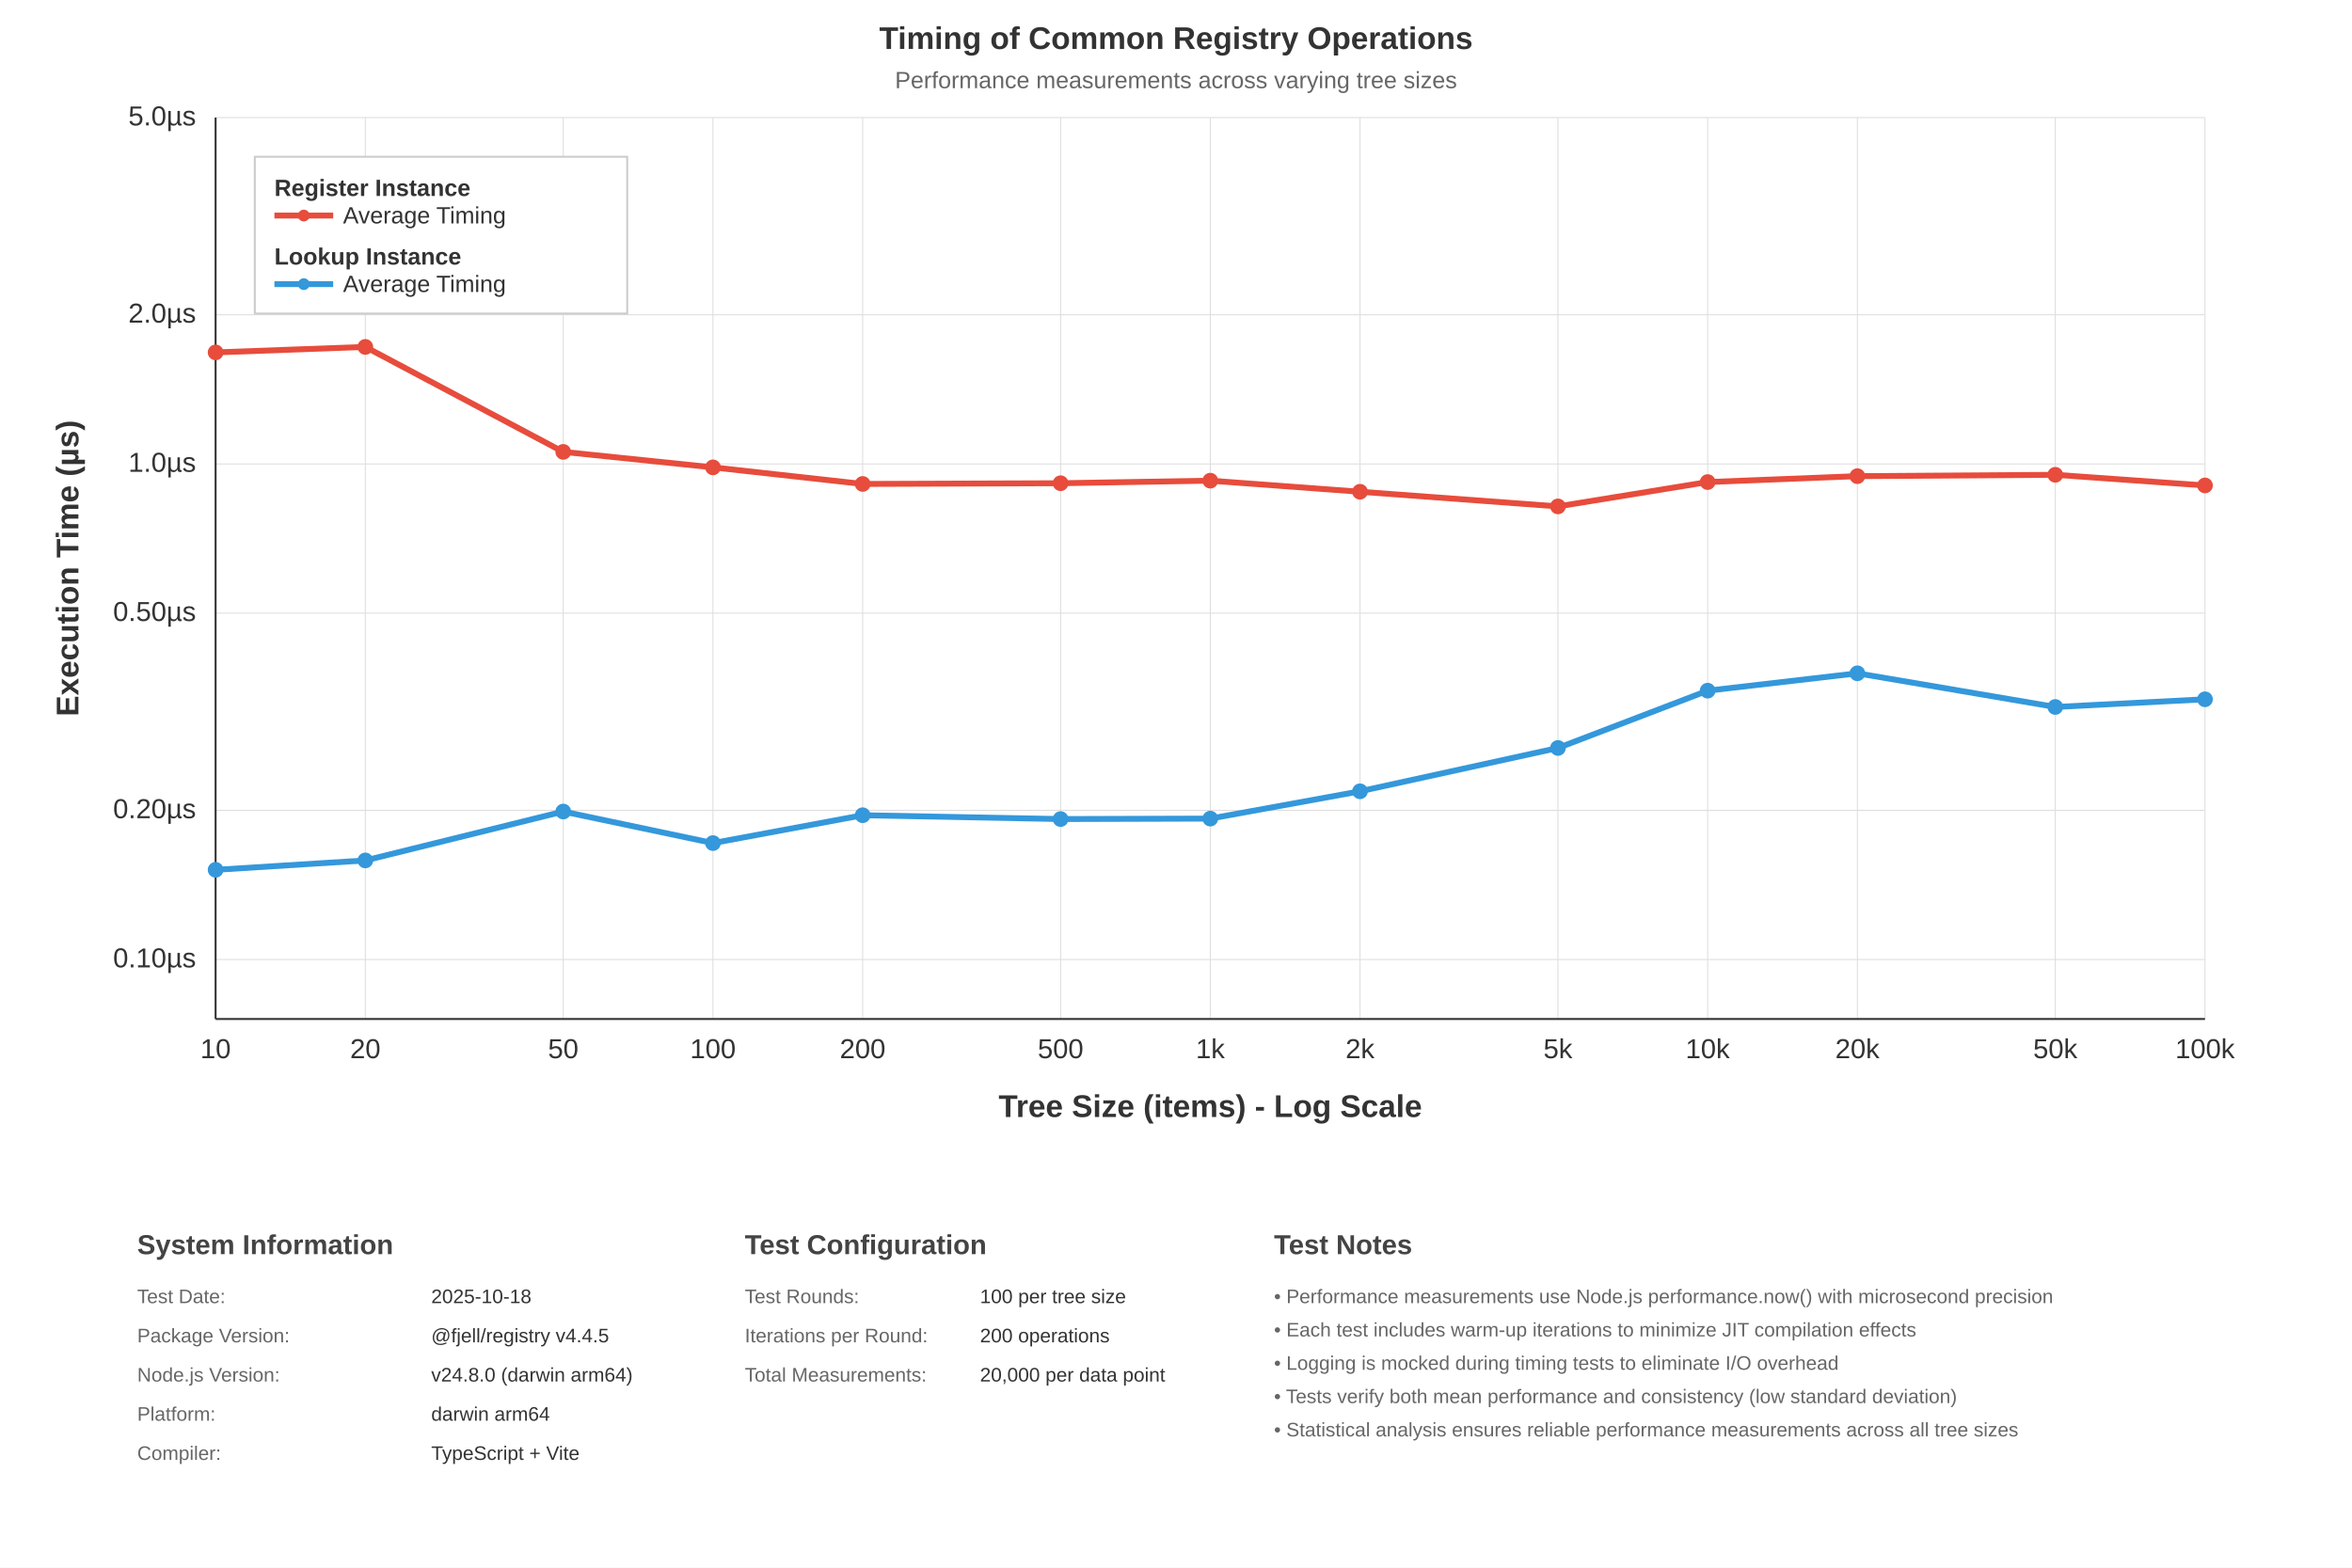
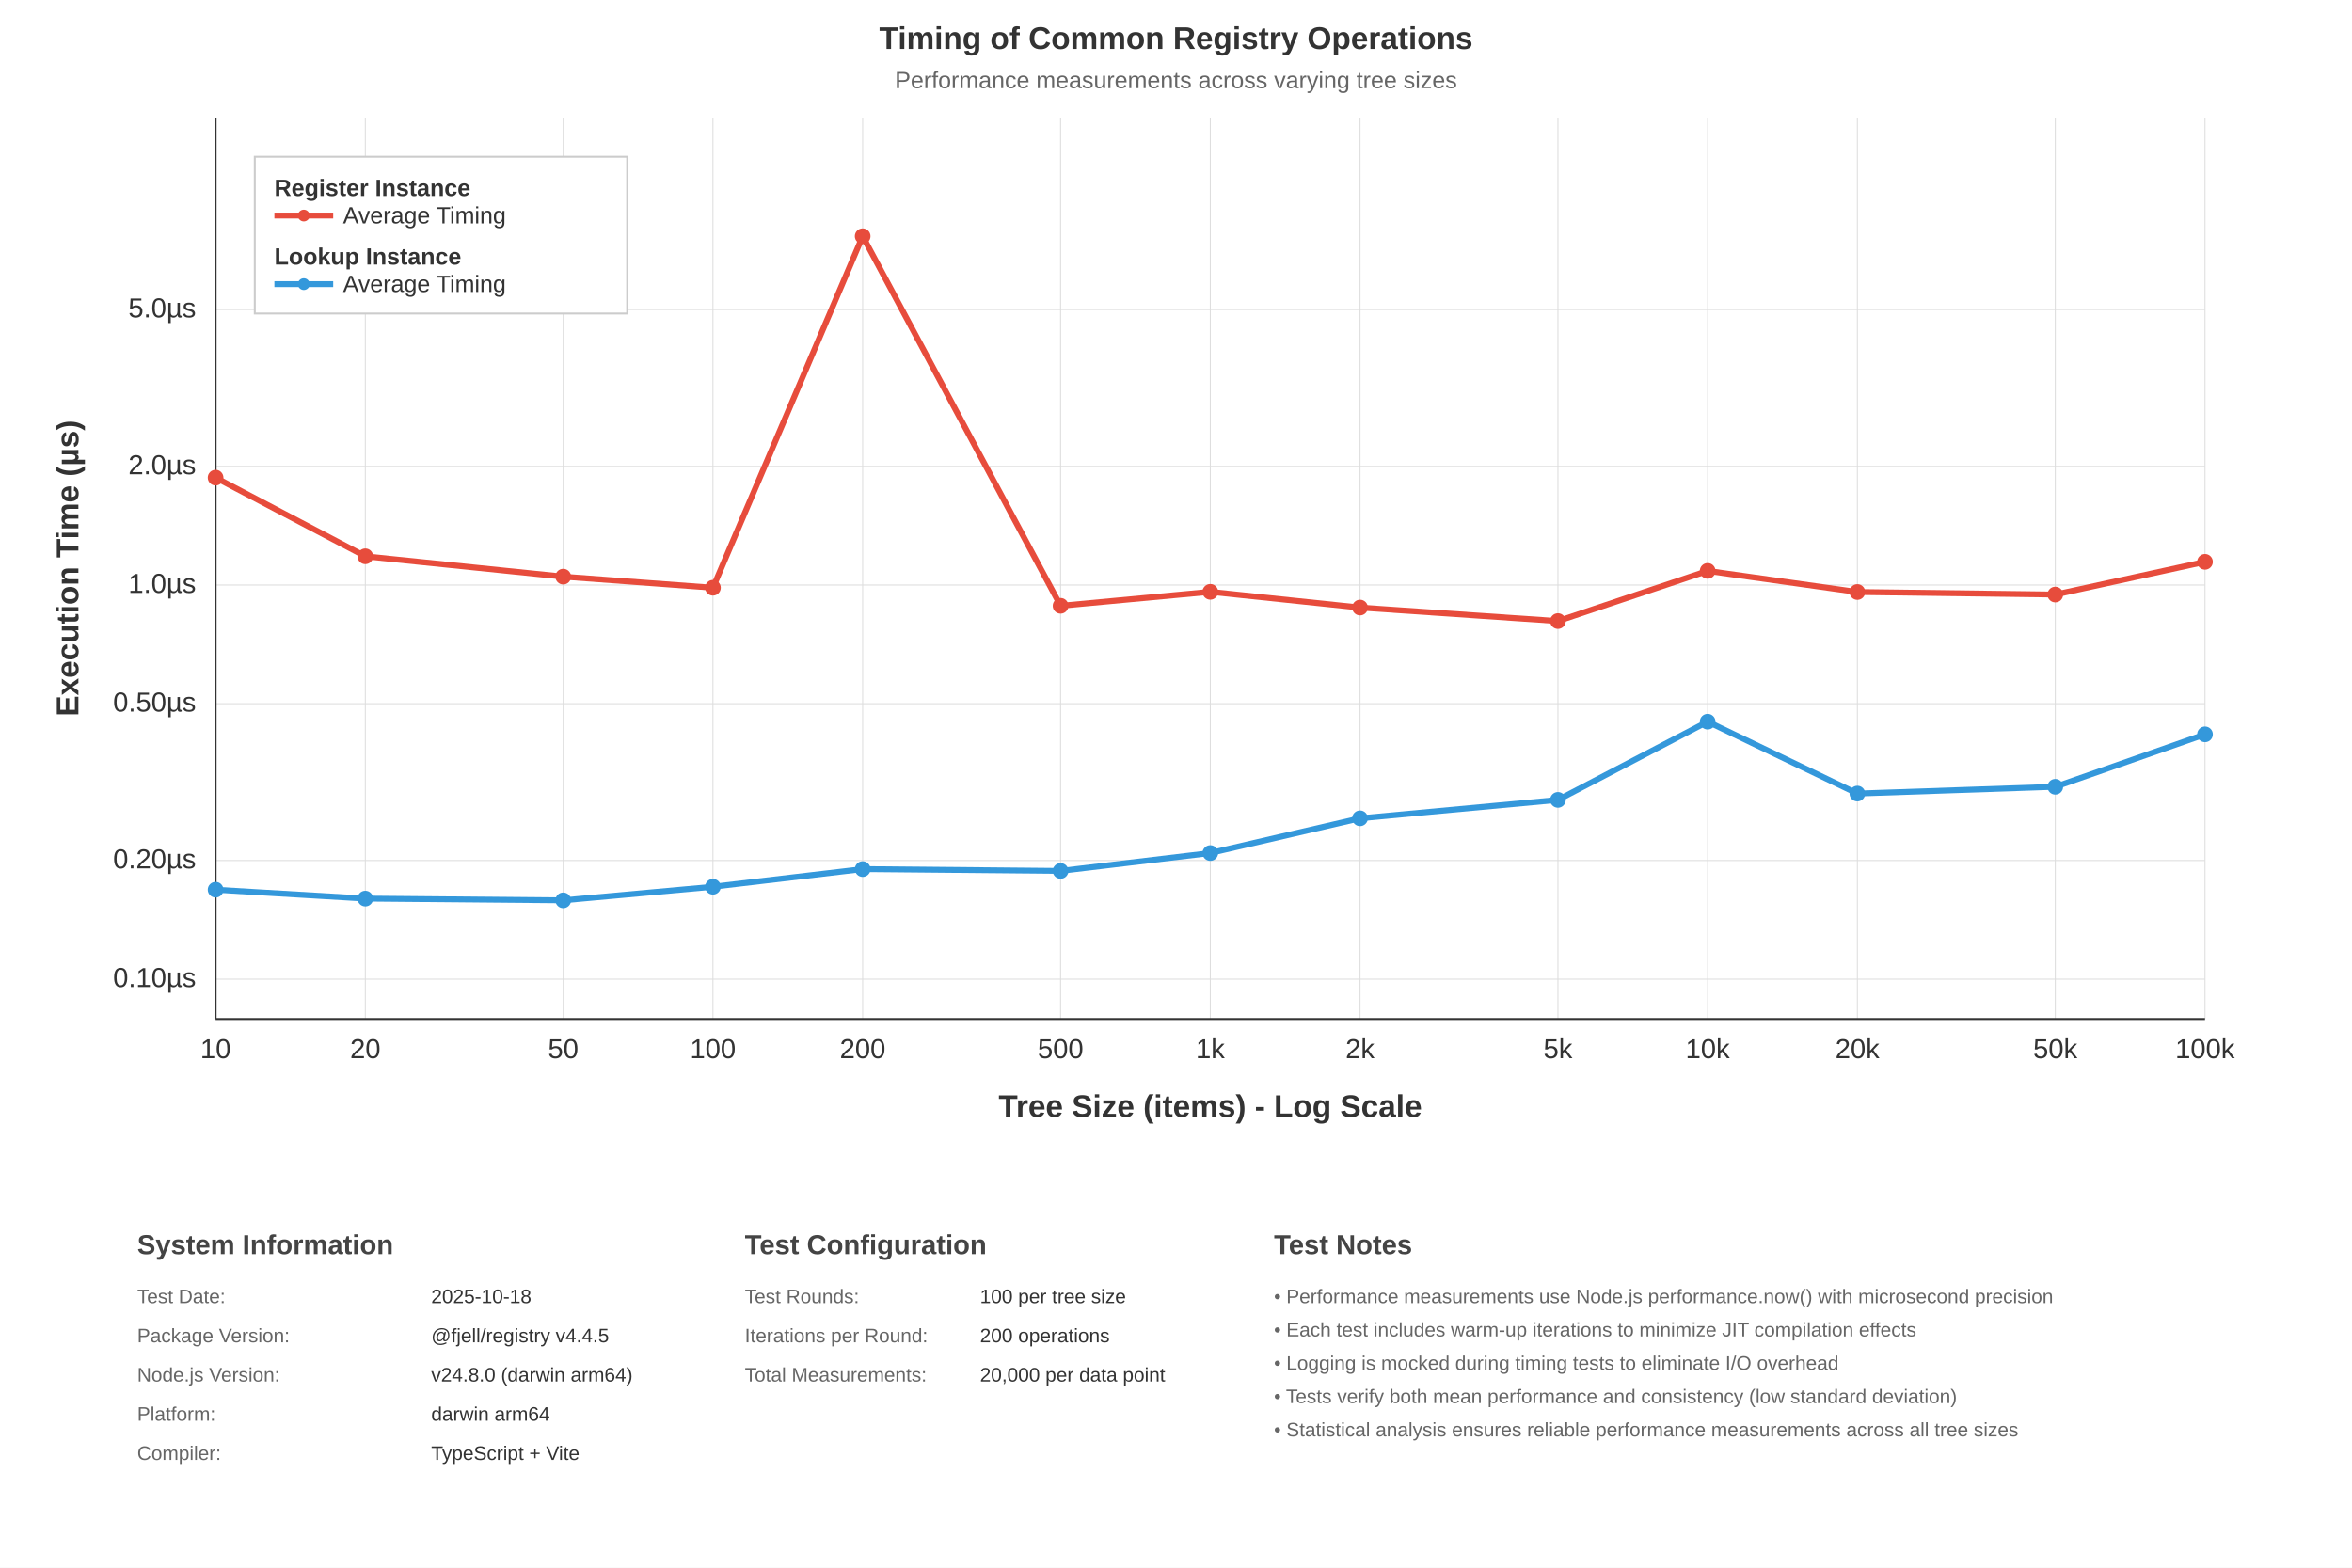
<svg xmlns="http://www.w3.org/2000/svg" width="1200" height="800">
  <style>
    .axis { stroke: #333; stroke-width: 1; }
    .grid { stroke: #ddd; stroke-width: 0.5; }
    .label { font-family: Arial, sans-serif; font-size: 14px; fill: #333; }
    .title { font-family: Arial, sans-serif; font-size: 16px; font-weight: bold; fill: #333; }
    .subtitle { font-family: Arial, sans-serif; font-size: 12px; fill: #666; }
    .register-mean { stroke: #e74c3c; stroke-width: 3; fill: none; }
    .lookup-mean { stroke: #3498db; stroke-width: 3; fill: none; }
    .register-band { fill: rgba(231, 76, 60, 0.2); stroke: #e74c3c; stroke-width: 1; }
    .lookup-band { fill: rgba(52, 152, 219, 0.2); stroke: #3498db; stroke-width: 1; }
    .register-dot { fill: #e74c3c; }
    .lookup-dot { fill: #3498db; }
    .legend { font-family: Arial, sans-serif; font-size: 12px; fill: #333; }
    .axis-title { font-family: Arial, sans-serif; font-size: 16px; font-weight: bold; fill: #333; }
    .metadata-title { font-family: Arial, sans-serif; font-size: 14px; font-weight: bold; fill: #333; }
    .metadata-section { font-family: Arial, sans-serif; font-size: 14px; font-weight: bold; fill: #444; }
    .metadata-label { font-family: Arial, sans-serif; font-size: 10px; fill: #666; }
    .metadata-value { font-family: Arial, sans-serif; font-size: 10px; fill: #333; }
  </style>
  <rect width="1200" height="800" fill="white" />
  <text x="600" y="25" text-anchor="middle" class="title">Timing of Common Registry Operations</text>
  <text x="600" y="45" text-anchor="middle" class="subtitle">Performance measurements across varying tree sizes</text>
  <g transform="translate(110,60)">
-     <line x1="0" y1="429.648" x2="1015" y2="429.648" class="grid" />
-     <text x="-10" y="433.648" text-anchor="end" class="label">0.10µs</text>
-     <line x1="0" y1="353.521" x2="1015" y2="353.521" class="grid" />
-     <text x="-10" y="357.521" text-anchor="end" class="label">0.20µs</text>
-     <line x1="0" y1="252.887" x2="1015" y2="252.887" class="grid" />
-     <text x="-10" y="256.887" text-anchor="end" class="label">0.50µs</text>
-     <line x1="0" y1="176.761" x2="1015" y2="176.761" class="grid" />
-     <text x="-10" y="180.761" text-anchor="end" class="label">1.0µs</text>
-     <line x1="0" y1="100.634" x2="1015" y2="100.634" class="grid" />
-     <text x="-10" y="104.634" text-anchor="end" class="label">2.0µs</text>
-     <line x1="0" y1="0" x2="1015" y2="0" class="grid" />
-     <text x="-10" y="4" text-anchor="end" class="label">5.0µs</text>
+     <line x1="0" y1="439.674" x2="1015" y2="439.674" class="grid" />
+     <text x="-10" y="443.674" text-anchor="end" class="label">0.10µs</text>
+     <line x1="0" y1="379.128" x2="1015" y2="379.128" class="grid" />
+     <text x="-10" y="383.128" text-anchor="end" class="label">0.20µs</text>
+     <line x1="0" y1="299.09" x2="1015" y2="299.09" class="grid" />
+     <text x="-10" y="303.09" text-anchor="end" class="label">0.50µs</text>
+     <line x1="0" y1="238.544" x2="1015" y2="238.544" class="grid" />
+     <text x="-10" y="242.544" text-anchor="end" class="label">1.0µs</text>
+     <line x1="0" y1="177.997" x2="1015" y2="177.997" class="grid" />
+     <text x="-10" y="181.997" text-anchor="end" class="label">2.0µs</text>
+     <line x1="0" y1="97.96" x2="1015" y2="97.96" class="grid" />
+     <text x="-10" y="101.96" text-anchor="end" class="label">5.0µs</text>
    <line x1="0" y1="0" x2="0" y2="460" class="grid" />
    <text x="0" y="480" text-anchor="middle" class="label">10</text>
    <line x1="76.386" y1="0" x2="76.386" y2="460" class="grid" />
    <text x="76.386" y="480" text-anchor="middle" class="label">20</text>
    <line x1="177.364" y1="0" x2="177.364" y2="460" class="grid" />
    <text x="177.364" y="480" text-anchor="middle" class="label">50</text>
    <line x1="253.75" y1="0" x2="253.75" y2="460" class="grid" />
    <text x="253.75" y="480" text-anchor="middle" class="label">100</text>
    <line x1="330.136" y1="0" x2="330.136" y2="460" class="grid" />
    <text x="330.136" y="480" text-anchor="middle" class="label">200</text>
    <line x1="431.114" y1="0" x2="431.114" y2="460" class="grid" />
    <text x="431.114" y="480" text-anchor="middle" class="label">500</text>
    <line x1="507.5" y1="0" x2="507.5" y2="460" class="grid" />
    <text x="507.5" y="480" text-anchor="middle" class="label">1k</text>
    <line x1="583.886" y1="0" x2="583.886" y2="460" class="grid" />
    <text x="583.886" y="480" text-anchor="middle" class="label">2k</text>
    <line x1="684.864" y1="0" x2="684.864" y2="460" class="grid" />
    <text x="684.864" y="480" text-anchor="middle" class="label">5k</text>
    <line x1="761.25" y1="0" x2="761.25" y2="460" class="grid" />
    <text x="761.25" y="480" text-anchor="middle" class="label">10k</text>
    <line x1="837.636" y1="0" x2="837.636" y2="460" class="grid" />
    <text x="837.636" y="480" text-anchor="middle" class="label">20k</text>
    <line x1="938.614" y1="0" x2="938.614" y2="460" class="grid" />
    <text x="938.614" y="480" text-anchor="middle" class="label">50k</text>
    <line x1="1015" y1="0" x2="1015" y2="460" class="grid" />
    <text x="1015" y="480" text-anchor="middle" class="label">100k</text>
    <line x1="0" y1="0" x2="0" y2="460" class="axis" />
    <line x1="0" y1="460" x2="1015" y2="460" class="axis" />
    <text x="507.5" y="510" text-anchor="middle" class="axis-title">Tree Size (items) - Log Scale</text>
    <text transform="rotate(-90,-70,230)" x="-70" y="230" text-anchor="middle" class="axis-title">Execution Time (µs)</text>
-     <path d="M 0 119.83 L 76.386 117.028 L 177.364 170.602 L 253.75 178.499 L 330.136 186.962 L 431.114 186.597 L 507.5 185.285 L 583.886 190.944 L 684.864 198.42 L 761.25 185.997 L 837.636 182.985 L 938.614 182.292 L 1015 187.721" class="register-mean" />
-     <path d="M 0 383.873 L 76.386 379.087 L 177.364 354.133 L 253.75 370.233 L 330.136 356.017 L 431.114 357.972 L 507.5 357.734 L 583.886 343.805 L 684.864 321.693 L 761.25 292.452 L 837.636 283.591 L 938.614 300.771 L 1015 296.853" class="lookup-mean" />
-     <circle cx="0" cy="119.83" r="4" class="register-dot" />
-     <circle cx="76.386" cy="117.028" r="4" class="register-dot" />
-     <circle cx="177.364" cy="170.602" r="4" class="register-dot" />
-     <circle cx="253.75" cy="178.499" r="4" class="register-dot" />
-     <circle cx="330.136" cy="186.962" r="4" class="register-dot" />
-     <circle cx="431.114" cy="186.597" r="4" class="register-dot" />
-     <circle cx="507.5" cy="185.285" r="4" class="register-dot" />
-     <circle cx="583.886" cy="190.944" r="4" class="register-dot" />
-     <circle cx="684.864" cy="198.42" r="4" class="register-dot" />
-     <circle cx="761.25" cy="185.997" r="4" class="register-dot" />
-     <circle cx="837.636" cy="182.985" r="4" class="register-dot" />
-     <circle cx="938.614" cy="182.292" r="4" class="register-dot" />
-     <circle cx="1015" cy="187.721" r="4" class="register-dot" />
-     <circle cx="0" cy="383.873" r="4" class="lookup-dot" />
-     <circle cx="76.386" cy="379.087" r="4" class="lookup-dot" />
-     <circle cx="177.364" cy="354.133" r="4" class="lookup-dot" />
-     <circle cx="253.75" cy="370.233" r="4" class="lookup-dot" />
-     <circle cx="330.136" cy="356.017" r="4" class="lookup-dot" />
-     <circle cx="431.114" cy="357.972" r="4" class="lookup-dot" />
-     <circle cx="507.5" cy="357.734" r="4" class="lookup-dot" />
-     <circle cx="583.886" cy="343.805" r="4" class="lookup-dot" />
-     <circle cx="684.864" cy="321.693" r="4" class="lookup-dot" />
-     <circle cx="761.25" cy="292.452" r="4" class="lookup-dot" />
-     <circle cx="837.636" cy="283.591" r="4" class="lookup-dot" />
-     <circle cx="938.614" cy="300.771" r="4" class="lookup-dot" />
-     <circle cx="1015" cy="296.853" r="4" class="lookup-dot" />
+     <path d="M 0 183.742 L 76.386 223.891 L 177.364 234.271 L 253.75 239.935 L 330.136 60.546 L 431.114 249.146 L 507.5 242.016 L 583.886 250.04 L 684.864 256.938 L 761.25 231.334 L 837.636 242.109 L 938.614 243.407 L 1015 226.712" class="register-mean" />
+     <path d="M 0 394.022 L 76.386 398.559 L 177.364 399.454 L 253.75 392.509 L 330.136 383.504 L 431.114 384.44 L 507.5 375.314 L 583.886 357.588 L 684.864 348.189 L 761.25 308.276 L 837.636 344.963 L 938.614 341.498 L 1015 314.747" class="lookup-mean" />
+     <circle cx="0" cy="183.742" r="4" class="register-dot" />
+     <circle cx="76.386" cy="223.891" r="4" class="register-dot" />
+     <circle cx="177.364" cy="234.271" r="4" class="register-dot" />
+     <circle cx="253.75" cy="239.935" r="4" class="register-dot" />
+     <circle cx="330.136" cy="60.546" r="4" class="register-dot" />
+     <circle cx="431.114" cy="249.146" r="4" class="register-dot" />
+     <circle cx="507.5" cy="242.016" r="4" class="register-dot" />
+     <circle cx="583.886" cy="250.04" r="4" class="register-dot" />
+     <circle cx="684.864" cy="256.938" r="4" class="register-dot" />
+     <circle cx="761.25" cy="231.334" r="4" class="register-dot" />
+     <circle cx="837.636" cy="242.109" r="4" class="register-dot" />
+     <circle cx="938.614" cy="243.407" r="4" class="register-dot" />
+     <circle cx="1015" cy="226.712" r="4" class="register-dot" />
+     <circle cx="0" cy="394.022" r="4" class="lookup-dot" />
+     <circle cx="76.386" cy="398.559" r="4" class="lookup-dot" />
+     <circle cx="177.364" cy="399.454" r="4" class="lookup-dot" />
+     <circle cx="253.75" cy="392.509" r="4" class="lookup-dot" />
+     <circle cx="330.136" cy="383.504" r="4" class="lookup-dot" />
+     <circle cx="431.114" cy="384.44" r="4" class="lookup-dot" />
+     <circle cx="507.5" cy="375.314" r="4" class="lookup-dot" />
+     <circle cx="583.886" cy="357.588" r="4" class="lookup-dot" />
+     <circle cx="684.864" cy="348.189" r="4" class="lookup-dot" />
+     <circle cx="761.25" cy="308.276" r="4" class="lookup-dot" />
+     <circle cx="837.636" cy="344.963" r="4" class="lookup-dot" />
+     <circle cx="938.614" cy="341.498" r="4" class="lookup-dot" />
+     <circle cx="1015" cy="314.747" r="4" class="lookup-dot" />
    <g transform="translate(20, 20)">
      <rect x="0" y="0" width="190" height="80" fill="white" stroke="#ccc" stroke-width="1" />
      <text x="10" y="20" class="legend" font-weight="bold">Register Instance</text>
      <line x1="10" y1="30" x2="40" y2="30" class="register-mean" />
      <circle cx="25" cy="30" r="3" class="register-dot" />
      <text x="45" y="34" class="legend">Average Timing</text>
      <text x="10" y="55" class="legend" font-weight="bold">Lookup Instance</text>
      <line x1="10" y1="65" x2="40" y2="65" class="lookup-mean" />
      <circle cx="25" cy="65" r="3" class="lookup-dot" />
      <text x="45" y="69" class="legend">Average Timing</text>
    </g>
  </g>
  <g transform="translate(50, 620)">
    <g transform="translate(20, 20)">
      <text x="0" y="0" class="metadata-section">System Information</text>
      <text x="0" y="25" class="metadata-label">Test Date:</text>
      <text x="150" y="25" class="metadata-value">2025-10-18</text>
      <text x="0" y="45" class="metadata-label">Package Version:</text>
      <text x="150" y="45" class="metadata-value">@fjell/registry v4.4.5</text>
      <text x="0" y="65" class="metadata-label">Node.js Version:</text>
      <text x="150" y="65" class="metadata-value">v24.8.0 (darwin arm64)</text>
      <text x="0" y="85" class="metadata-label">Platform:</text>
      <text x="150" y="85" class="metadata-value">darwin arm64</text>
      <text x="0" y="105" class="metadata-label">Compiler:</text>
      <text x="150" y="105" class="metadata-value">TypeScript + Vite</text>
    </g>
    <g transform="translate(330, 20)">
      <text x="0" y="0" class="metadata-section">Test Configuration</text>
      <text x="0" y="25" class="metadata-label">Test Rounds:</text>
      <text x="120" y="25" class="metadata-value">100 per tree size</text>
      <text x="0" y="45" class="metadata-label">Iterations per Round:</text>
      <text x="120" y="45" class="metadata-value">200 operations</text>
      <text x="0" y="65" class="metadata-label">Total Measurements:</text>
      <text x="120" y="65" class="metadata-value">20,000 per data point</text>
    </g>
    <g transform="translate(600, 20)">
      <text x="0" y="0" class="metadata-section">Test Notes</text>
      <text x="0" y="25" class="metadata-label">• Performance measurements use Node.js performance.now() with microsecond precision</text>
      <text x="0" y="42" class="metadata-label">• Each test includes warm-up iterations to minimize JIT compilation effects</text>
      <text x="0" y="59" class="metadata-label">• Logging is mocked during timing tests to eliminate I/O overhead</text>
      <text x="0" y="76" class="metadata-label">• Tests verify both mean performance and consistency (low standard deviation)</text>
      <text x="0" y="93" class="metadata-label">• Statistical analysis ensures reliable performance measurements across all tree sizes</text>
    </g>
  </g>
</svg>
